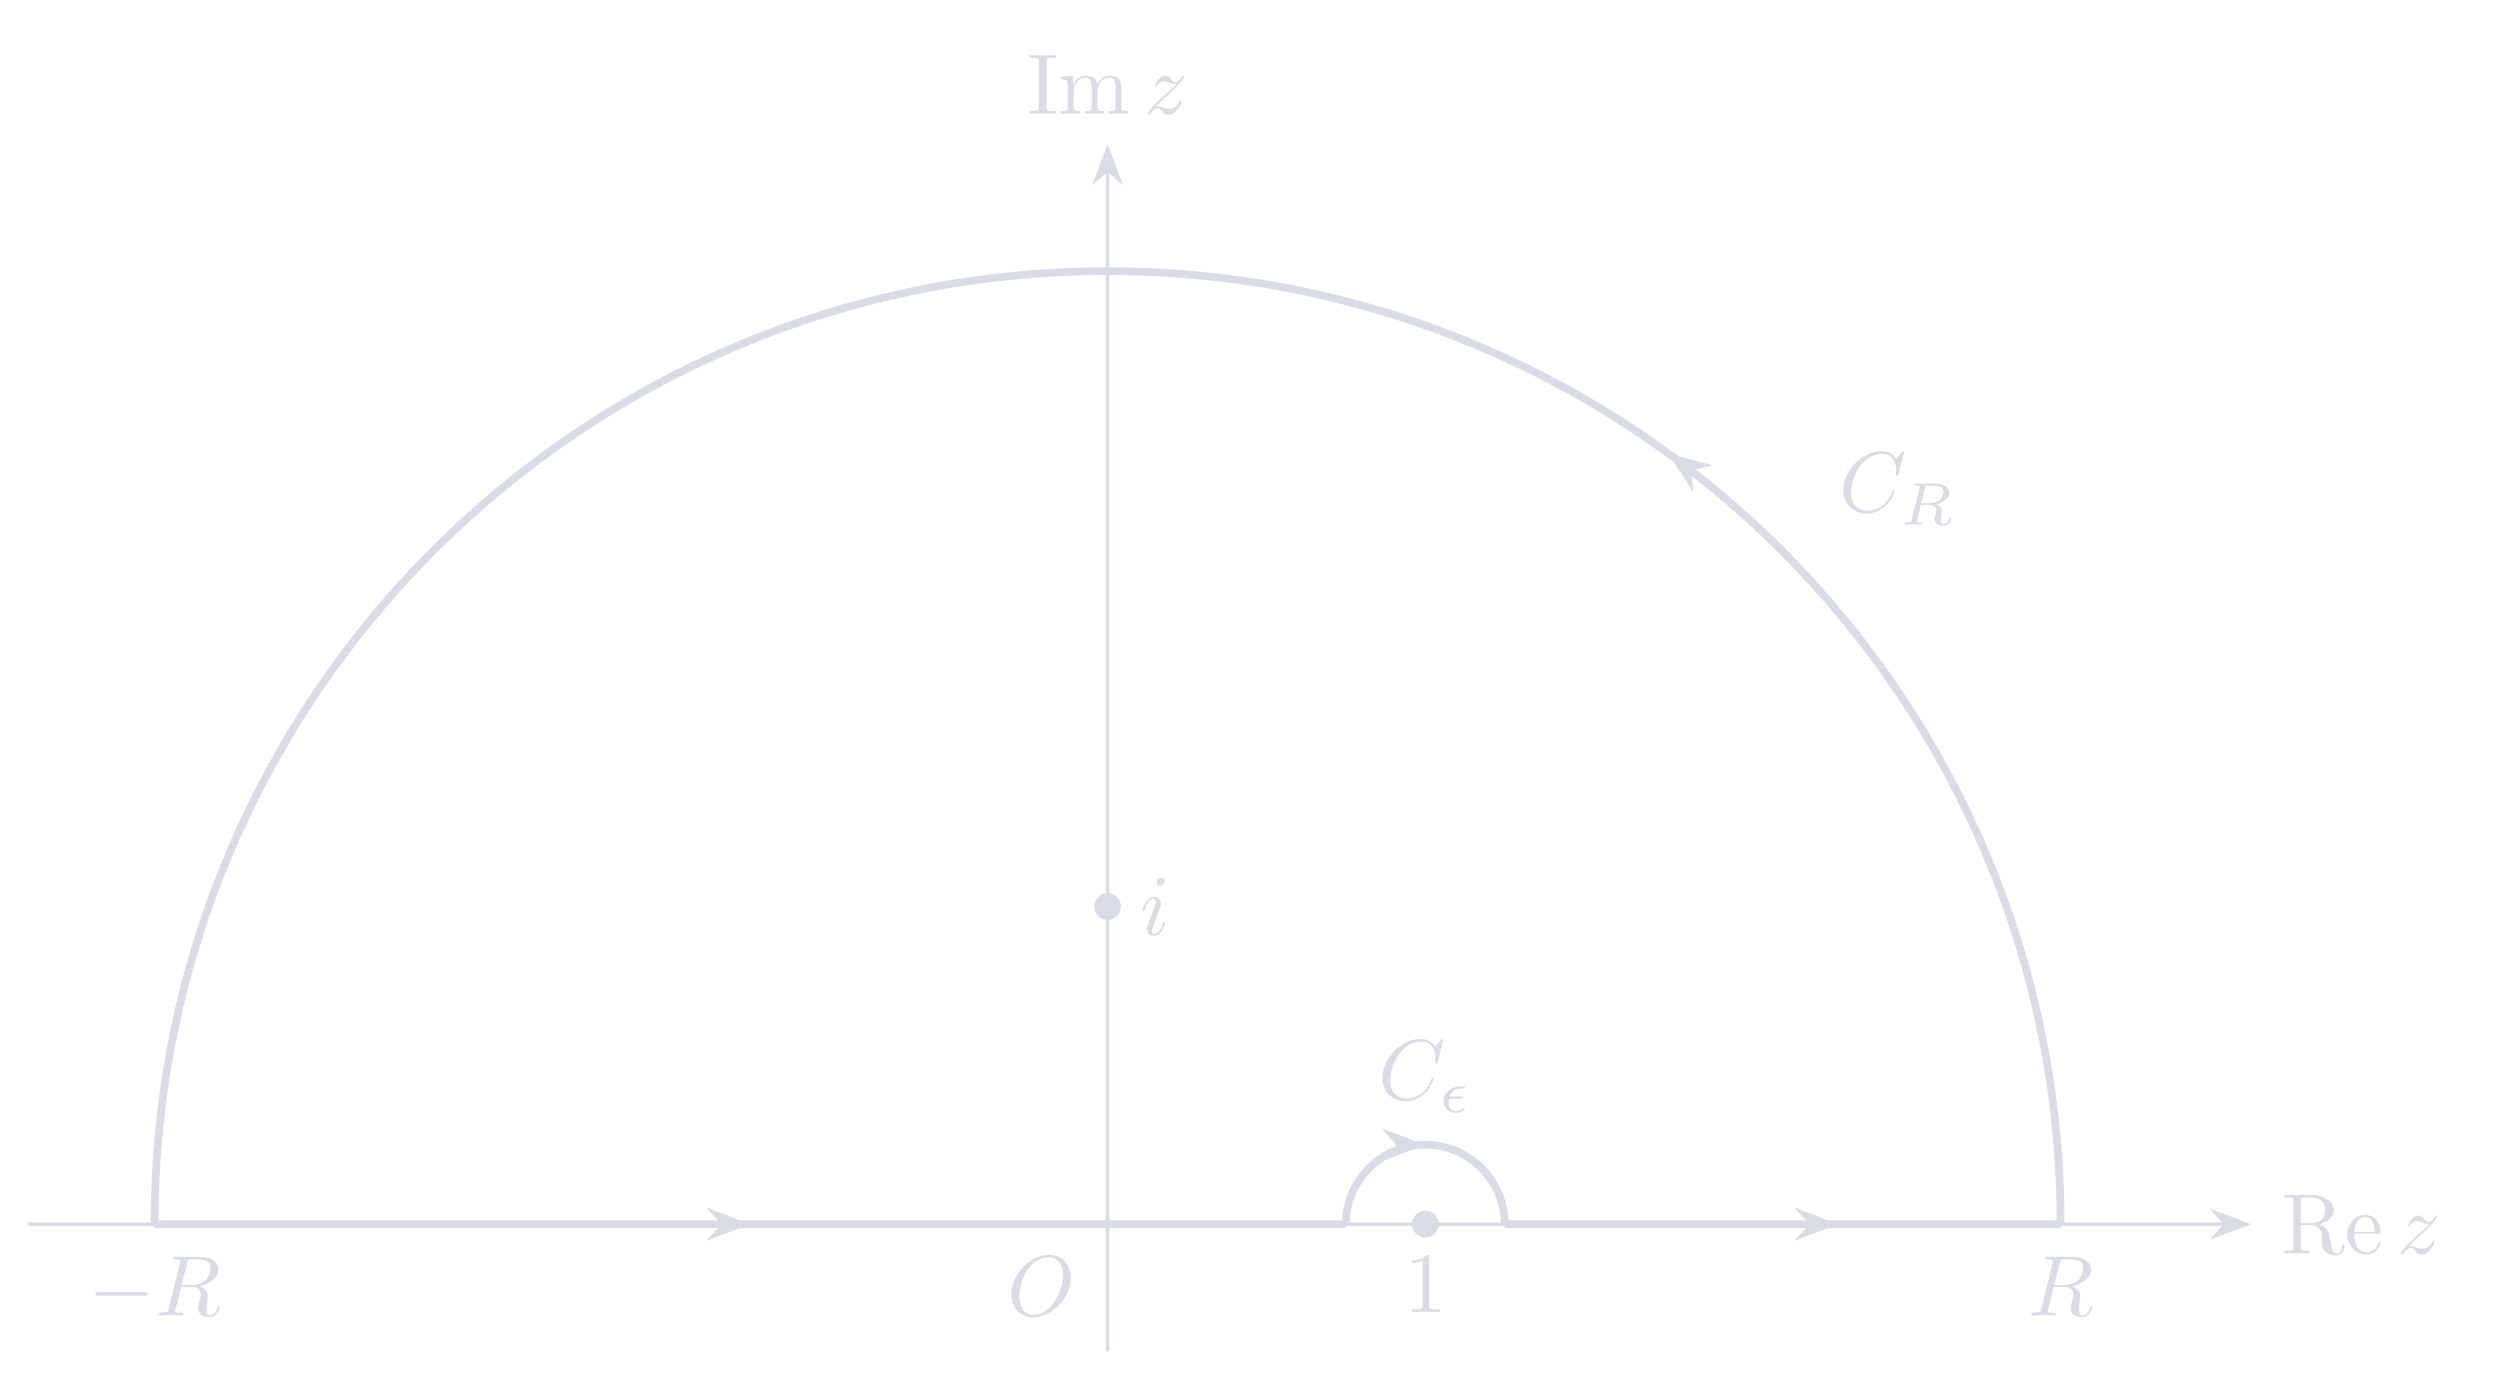
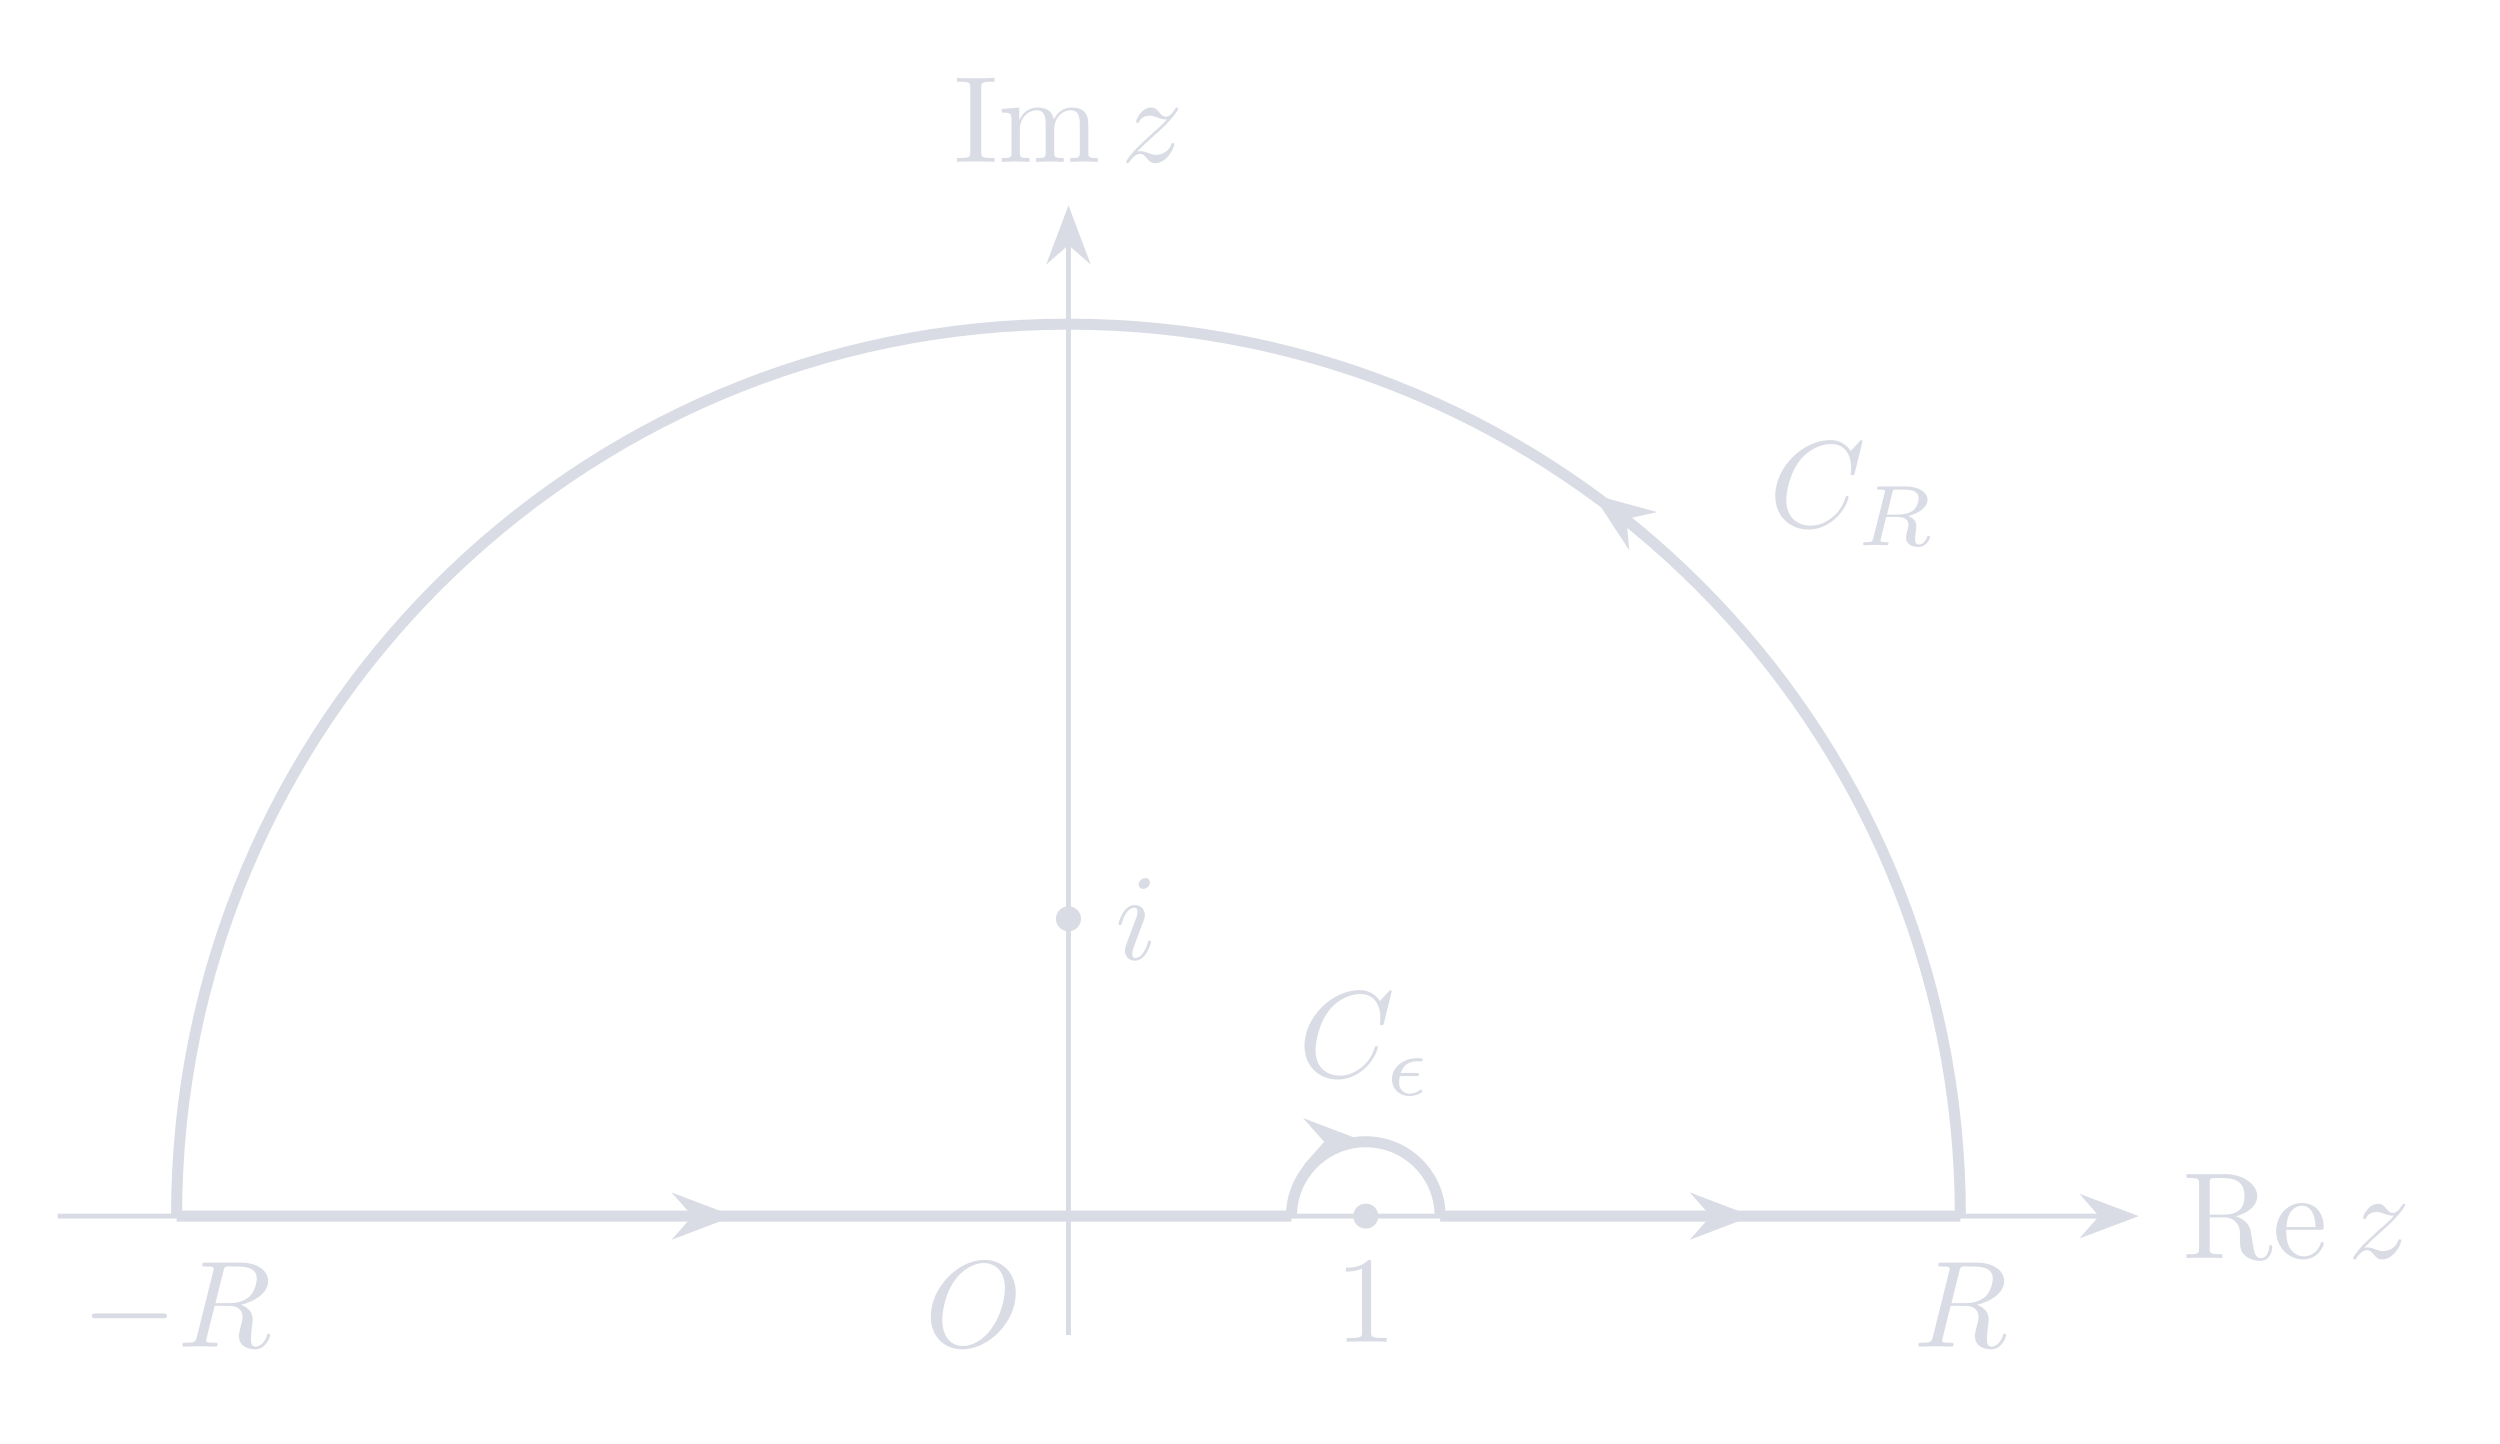
- <svg xmlns="http://www.w3.org/2000/svg" xmlns:xlink="http://www.w3.org/1999/xlink" width="405.25pt" height="223.80pt" viewBox="0 0 289.463 159.856">
+ <svg xmlns="http://www.w3.org/2000/svg" xmlns:xlink="http://www.w3.org/1999/xlink" width="281.89pt" height="162.78pt" viewBox="0 0 201.351 116.275">
  <defs>
    <g>
      <g id="glyph-0-0">
-         <path d="M 2.219 -3.516 L 2.219 -6.078 C 2.219 -6.312 2.219 -6.422 2.438 -6.453 C 2.547 -6.484 2.828 -6.484 3.031 -6.484 C 3.922 -6.484 5.031 -6.438 5.031 -5 C 5.031 -4.312 4.797 -3.516 3.328 -3.516 Z M 4.328 -3.375 C 5.281 -3.625 6.062 -4.219 6.062 -5 C 6.062 -5.953 4.922 -6.781 3.469 -6.781 L 0.344 -6.781 L 0.344 -6.484 L 0.594 -6.484 C 1.344 -6.484 1.375 -6.375 1.375 -6.016 L 1.375 -0.781 C 1.375 -0.422 1.344 -0.312 0.594 -0.312 L 0.344 -0.312 L 0.344 0 C 0.703 -0.031 1.406 -0.031 1.797 -0.031 C 2.188 -0.031 2.891 -0.031 3.25 0 L 3.25 -0.312 L 3.016 -0.312 C 2.25 -0.312 2.219 -0.422 2.219 -0.781 L 2.219 -3.297 L 3.375 -3.297 C 3.531 -3.297 3.938 -3.297 4.297 -2.953 C 4.672 -2.594 4.672 -2.281 4.672 -1.625 C 4.672 -0.969 4.672 -0.578 5.078 -0.203 C 5.484 0.156 6.031 0.219 6.328 0.219 C 7.109 0.219 7.281 -0.594 7.281 -0.875 C 7.281 -0.938 7.281 -1.047 7.141 -1.047 C 7.031 -1.047 7.031 -0.953 7.031 -0.891 C 6.969 -0.172 6.625 0 6.375 0 C 5.891 0 5.797 -0.5 5.672 -1.438 L 5.531 -2.219 C 5.359 -2.859 4.875 -3.188 4.328 -3.375 Z M 4.328 -3.375 " />
+         <path d="M 2.219 -3.5 L 2.219 -6.062 C 2.219 -6.297 2.219 -6.406 2.438 -6.438 C 2.531 -6.453 2.828 -6.453 3.016 -6.453 C 3.906 -6.453 5.016 -6.422 5.016 -4.984 C 5.016 -4.297 4.781 -3.5 3.312 -3.5 Z M 4.312 -3.375 C 5.266 -3.609 6.047 -4.203 6.047 -4.984 C 6.047 -5.938 4.906 -6.766 3.453 -6.766 L 0.344 -6.766 L 0.344 -6.453 L 0.578 -6.453 C 1.344 -6.453 1.359 -6.344 1.359 -6 L 1.359 -0.766 C 1.359 -0.422 1.344 -0.312 0.578 -0.312 L 0.344 -0.312 L 0.344 0 C 0.703 -0.031 1.406 -0.031 1.797 -0.031 C 2.172 -0.031 2.875 -0.031 3.234 0 L 3.234 -0.312 L 3 -0.312 C 2.234 -0.312 2.219 -0.422 2.219 -0.766 L 2.219 -3.281 L 3.359 -3.281 C 3.516 -3.281 3.938 -3.281 4.281 -2.938 C 4.656 -2.578 4.656 -2.281 4.656 -1.609 C 4.656 -0.969 4.656 -0.578 5.062 -0.203 C 5.469 0.156 6.016 0.219 6.312 0.219 C 7.078 0.219 7.25 -0.594 7.25 -0.875 C 7.25 -0.938 7.25 -1.047 7.125 -1.047 C 7.016 -1.047 7.016 -0.953 7 -0.875 C 6.938 -0.172 6.594 0 6.344 0 C 5.859 0 5.781 -0.5 5.641 -1.422 L 5.516 -2.219 C 5.344 -2.859 4.859 -3.188 4.312 -3.375 Z M 4.312 -3.375 " />
      </g>
      <g id="glyph-0-1">
-         <path d="M 1.109 -2.5 C 1.172 -3.984 2 -4.234 2.344 -4.234 C 3.375 -4.234 3.469 -2.891 3.469 -2.5 Z M 1.109 -2.297 L 3.875 -2.297 C 4.094 -2.297 4.125 -2.297 4.125 -2.5 C 4.125 -3.484 3.594 -4.453 2.344 -4.453 C 1.188 -4.453 0.281 -3.422 0.281 -2.188 C 0.281 -0.859 1.328 0.109 2.469 0.109 C 3.672 0.109 4.125 -1 4.125 -1.188 C 4.125 -1.281 4.047 -1.297 4 -1.297 C 3.906 -1.297 3.891 -1.25 3.859 -1.156 C 3.516 -0.141 2.625 -0.141 2.531 -0.141 C 2.031 -0.141 1.625 -0.438 1.406 -0.812 C 1.109 -1.281 1.109 -1.938 1.109 -2.297 Z M 1.109 -2.297 " />
+         <path d="M 1.109 -2.5 C 1.172 -3.969 2 -4.219 2.344 -4.219 C 3.359 -4.219 3.453 -2.875 3.453 -2.5 Z M 1.094 -2.281 L 3.859 -2.281 C 4.078 -2.281 4.109 -2.281 4.109 -2.5 C 4.109 -3.484 3.578 -4.438 2.344 -4.438 C 1.188 -4.438 0.281 -3.422 0.281 -2.172 C 0.281 -0.859 1.312 0.109 2.453 0.109 C 3.672 0.109 4.109 -0.984 4.109 -1.172 C 4.109 -1.281 4.031 -1.297 3.984 -1.297 C 3.891 -1.297 3.875 -1.234 3.859 -1.156 C 3.5 -0.141 2.609 -0.141 2.516 -0.141 C 2.016 -0.141 1.625 -0.438 1.391 -0.797 C 1.094 -1.281 1.094 -1.938 1.094 -2.281 Z M 1.094 -2.281 " />
      </g>
      <g id="glyph-0-2">
-         <path d="M 2.234 -6.016 C 2.234 -6.375 2.266 -6.484 3.047 -6.484 L 3.312 -6.484 L 3.312 -6.781 C 2.969 -6.75 2.172 -6.75 1.797 -6.75 C 1.406 -6.75 0.625 -6.75 0.281 -6.781 L 0.281 -6.484 L 0.531 -6.484 C 1.328 -6.484 1.344 -6.375 1.344 -6.016 L 1.344 -0.781 C 1.344 -0.422 1.328 -0.312 0.531 -0.312 L 0.281 -0.312 L 0.281 0 C 0.625 -0.031 1.406 -0.031 1.781 -0.031 C 2.172 -0.031 2.969 -0.031 3.312 0 L 3.312 -0.312 L 3.047 -0.312 C 2.266 -0.312 2.234 -0.422 2.234 -0.781 Z M 2.234 -6.016 " />
+         <path d="M 2.234 -6 C 2.234 -6.344 2.266 -6.453 3.047 -6.453 L 3.297 -6.453 L 3.297 -6.766 C 2.953 -6.734 2.172 -6.734 1.797 -6.734 C 1.406 -6.734 0.625 -6.734 0.281 -6.766 L 0.281 -6.453 L 0.531 -6.453 C 1.312 -6.453 1.344 -6.344 1.344 -6 L 1.344 -0.766 C 1.344 -0.422 1.312 -0.312 0.531 -0.312 L 0.281 -0.312 L 0.281 0 C 0.625 -0.031 1.406 -0.031 1.781 -0.031 C 2.172 -0.031 2.953 -0.031 3.297 0 L 3.297 -0.312 L 3.047 -0.312 C 2.266 -0.312 2.234 -0.422 2.234 -0.766 Z M 2.234 -6 " />
      </g>
      <g id="glyph-0-3">
-         <path d="M 1.094 -3.422 L 1.094 -0.75 C 1.094 -0.312 0.984 -0.312 0.312 -0.312 L 0.312 0 C 0.672 -0.016 1.172 -0.031 1.438 -0.031 C 1.703 -0.031 2.219 -0.016 2.547 0 L 2.547 -0.312 C 1.891 -0.312 1.781 -0.312 1.781 -0.75 L 1.781 -2.578 C 1.781 -3.625 2.484 -4.172 3.125 -4.172 C 3.75 -4.172 3.859 -3.641 3.859 -3.078 L 3.859 -0.75 C 3.859 -0.312 3.75 -0.312 3.078 -0.312 L 3.078 0 C 3.422 -0.016 3.938 -0.031 4.203 -0.031 C 4.469 -0.031 4.984 -0.016 5.312 0 L 5.312 -0.312 C 4.656 -0.312 4.547 -0.312 4.547 -0.75 L 4.547 -2.578 C 4.547 -3.625 5.25 -4.172 5.891 -4.172 C 6.516 -4.172 6.625 -3.641 6.625 -3.078 L 6.625 -0.75 C 6.625 -0.312 6.516 -0.312 5.844 -0.312 L 5.844 0 C 6.188 -0.016 6.703 -0.031 6.969 -0.031 C 7.219 -0.031 7.734 -0.016 8.078 0 L 8.078 -0.312 C 7.562 -0.312 7.312 -0.312 7.297 -0.609 L 7.297 -2.5 C 7.297 -3.359 7.297 -3.672 7 -4.031 C 6.859 -4.188 6.531 -4.391 5.953 -4.391 C 5.125 -4.391 4.688 -3.797 4.516 -3.422 C 4.375 -4.281 3.641 -4.391 3.188 -4.391 C 2.469 -4.391 2 -3.969 1.719 -3.344 L 1.719 -4.391 L 0.312 -4.281 L 0.312 -3.969 C 1.016 -3.969 1.094 -3.906 1.094 -3.422 Z M 1.094 -3.422 " />
+         <path d="M 1.094 -3.406 L 1.094 -0.75 C 1.094 -0.312 0.984 -0.312 0.312 -0.312 L 0.312 0 C 0.656 -0.016 1.172 -0.031 1.438 -0.031 C 1.688 -0.031 2.203 -0.016 2.547 0 L 2.547 -0.312 C 1.875 -0.312 1.766 -0.312 1.766 -0.75 L 1.766 -2.578 C 1.766 -3.609 2.484 -4.156 3.109 -4.156 C 3.734 -4.156 3.844 -3.625 3.844 -3.062 L 3.844 -0.75 C 3.844 -0.312 3.734 -0.312 3.078 -0.312 L 3.078 0 C 3.422 -0.016 3.922 -0.031 4.188 -0.031 C 4.453 -0.031 4.969 -0.016 5.297 0 L 5.297 -0.312 C 4.641 -0.312 4.531 -0.312 4.531 -0.75 L 4.531 -2.578 C 4.531 -3.609 5.234 -4.156 5.859 -4.156 C 6.484 -4.156 6.594 -3.625 6.594 -3.062 L 6.594 -0.75 C 6.594 -0.312 6.484 -0.312 5.828 -0.312 L 5.828 0 C 6.172 -0.016 6.672 -0.031 6.938 -0.031 C 7.203 -0.031 7.719 -0.016 8.047 0 L 8.047 -0.312 C 7.531 -0.312 7.297 -0.312 7.281 -0.609 L 7.281 -2.5 C 7.281 -3.344 7.281 -3.656 6.969 -4.016 C 6.828 -4.188 6.516 -4.375 5.938 -4.375 C 5.109 -4.375 4.672 -3.781 4.5 -3.406 C 4.359 -4.266 3.625 -4.375 3.188 -4.375 C 2.453 -4.375 1.984 -3.953 1.719 -3.344 L 1.719 -4.375 L 0.312 -4.266 L 0.312 -3.969 C 1.016 -3.969 1.094 -3.891 1.094 -3.406 Z M 1.094 -3.406 " />
      </g>
      <g id="glyph-0-4">
-         <path d="M 2.922 -6.359 C 2.922 -6.594 2.922 -6.625 2.688 -6.625 C 2.078 -5.984 1.203 -5.984 0.891 -5.984 L 0.891 -5.672 C 1.078 -5.672 1.672 -5.672 2.188 -5.938 L 2.188 -0.781 C 2.188 -0.422 2.156 -0.312 1.266 -0.312 L 0.938 -0.312 L 0.938 0 C 1.297 -0.031 2.156 -0.031 2.547 -0.031 C 2.953 -0.031 3.812 -0.031 4.156 0 L 4.156 -0.312 L 3.844 -0.312 C 2.953 -0.312 2.922 -0.422 2.922 -0.781 Z M 2.922 -6.359 " />
+         <path d="M 2.906 -6.344 C 2.906 -6.578 2.906 -6.594 2.688 -6.594 C 2.078 -5.969 1.203 -5.969 0.875 -5.969 L 0.875 -5.656 C 1.078 -5.656 1.672 -5.656 2.172 -5.906 L 2.172 -0.781 C 2.172 -0.422 2.156 -0.312 1.266 -0.312 L 0.938 -0.312 L 0.938 0 C 1.281 -0.031 2.156 -0.031 2.547 -0.031 C 2.938 -0.031 3.797 -0.031 4.156 0 L 4.156 -0.312 L 3.828 -0.312 C 2.938 -0.312 2.906 -0.422 2.906 -0.781 Z M 2.906 -6.344 " />
      </g>
      <g id="glyph-1-0">
-         <path d="M 1.328 -0.828 C 1.859 -1.406 2.141 -1.656 2.5 -1.953 C 2.5 -1.969 3.125 -2.5 3.484 -2.859 C 4.422 -3.781 4.641 -4.25 4.641 -4.297 C 4.641 -4.391 4.547 -4.391 4.531 -4.391 C 4.469 -4.391 4.438 -4.375 4.375 -4.281 C 4.078 -3.812 3.875 -3.641 3.641 -3.641 C 3.406 -3.641 3.281 -3.797 3.125 -3.969 C 2.938 -4.188 2.766 -4.391 2.438 -4.391 C 1.703 -4.391 1.25 -3.469 1.25 -3.266 C 1.25 -3.203 1.266 -3.156 1.359 -3.156 C 1.453 -3.156 1.469 -3.203 1.484 -3.266 C 1.672 -3.719 2.25 -3.734 2.328 -3.734 C 2.547 -3.734 2.734 -3.656 2.969 -3.578 C 3.359 -3.422 3.469 -3.422 3.734 -3.422 C 3.375 -3 2.531 -2.281 2.344 -2.125 L 1.453 -1.297 C 0.781 -0.625 0.422 -0.062 0.422 0.016 C 0.422 0.109 0.531 0.109 0.547 0.109 C 0.625 0.109 0.641 0.094 0.703 -0.016 C 0.938 -0.375 1.234 -0.641 1.547 -0.641 C 1.781 -0.641 1.875 -0.547 2.125 -0.266 C 2.297 -0.047 2.469 0.109 2.766 0.109 C 3.75 0.109 4.328 -1.156 4.328 -1.422 C 4.328 -1.469 4.281 -1.516 4.203 -1.516 C 4.109 -1.516 4.094 -1.453 4.062 -1.391 C 3.828 -0.75 3.203 -0.562 2.875 -0.562 C 2.672 -0.562 2.5 -0.609 2.281 -0.688 C 1.953 -0.812 1.797 -0.859 1.594 -0.859 C 1.562 -0.859 1.406 -0.859 1.328 -0.828 Z M 1.328 -0.828 " />
+         <path d="M 1.312 -0.828 C 1.859 -1.391 2.141 -1.641 2.5 -1.953 C 2.5 -1.969 3.109 -2.484 3.469 -2.844 C 4.406 -3.766 4.625 -4.234 4.625 -4.281 C 4.625 -4.375 4.531 -4.375 4.516 -4.375 C 4.453 -4.375 4.422 -4.359 4.375 -4.266 C 4.078 -3.797 3.859 -3.641 3.625 -3.641 C 3.391 -3.641 3.266 -3.781 3.125 -3.953 C 2.938 -4.188 2.766 -4.375 2.438 -4.375 C 1.688 -4.375 1.234 -3.453 1.234 -3.25 C 1.234 -3.203 1.266 -3.141 1.359 -3.141 C 1.453 -3.141 1.469 -3.188 1.484 -3.25 C 1.672 -3.703 2.25 -3.719 2.328 -3.719 C 2.531 -3.719 2.719 -3.641 2.953 -3.562 C 3.344 -3.422 3.453 -3.422 3.719 -3.422 C 3.359 -2.984 2.531 -2.281 2.344 -2.125 L 1.453 -1.281 C 0.766 -0.625 0.422 -0.062 0.422 0.016 C 0.422 0.109 0.531 0.109 0.547 0.109 C 0.625 0.109 0.641 0.094 0.703 -0.016 C 0.938 -0.359 1.234 -0.641 1.547 -0.641 C 1.766 -0.641 1.875 -0.547 2.125 -0.25 C 2.281 -0.047 2.469 0.109 2.75 0.109 C 3.734 0.109 4.312 -1.156 4.312 -1.422 C 4.312 -1.469 4.266 -1.516 4.188 -1.516 C 4.094 -1.516 4.078 -1.453 4.047 -1.391 C 3.828 -0.75 3.188 -0.562 2.859 -0.562 C 2.672 -0.562 2.484 -0.609 2.281 -0.688 C 1.938 -0.812 1.797 -0.859 1.578 -0.859 C 1.562 -0.859 1.406 -0.859 1.312 -0.828 Z M 1.312 -0.828 " />
      </g>
      <g id="glyph-1-1">
-         <path d="M 2.828 -6.219 C 2.828 -6.406 2.688 -6.562 2.453 -6.562 C 2.188 -6.562 1.922 -6.312 1.922 -6.047 C 1.922 -5.859 2.062 -5.688 2.297 -5.688 C 2.531 -5.688 2.828 -5.906 2.828 -6.219 Z M 2.062 -2.469 C 2.188 -2.766 2.188 -2.781 2.281 -3.047 C 2.359 -3.25 2.422 -3.391 2.422 -3.578 C 2.422 -4.031 2.094 -4.391 1.594 -4.391 C 0.672 -4.391 0.281 -2.953 0.281 -2.859 C 0.281 -2.766 0.391 -2.766 0.406 -2.766 C 0.5 -2.766 0.516 -2.781 0.562 -2.938 C 0.828 -3.875 1.234 -4.172 1.562 -4.172 C 1.656 -4.172 1.812 -4.172 1.812 -3.859 C 1.812 -3.641 1.75 -3.438 1.703 -3.344 C 1.625 -3.078 1.188 -1.922 1.031 -1.5 C 0.922 -1.25 0.797 -0.922 0.797 -0.703 C 0.797 -0.234 1.141 0.109 1.609 0.109 C 2.547 0.109 2.906 -1.328 2.906 -1.422 C 2.906 -1.516 2.828 -1.516 2.797 -1.516 C 2.688 -1.516 2.688 -1.484 2.641 -1.344 C 2.469 -0.719 2.141 -0.109 1.625 -0.109 C 1.453 -0.109 1.391 -0.203 1.391 -0.438 C 1.391 -0.688 1.453 -0.828 1.672 -1.438 Z M 2.062 -2.469 " />
+         <path d="M 2.812 -6.188 C 2.812 -6.391 2.672 -6.547 2.453 -6.547 C 2.172 -6.547 1.906 -6.297 1.906 -6.016 C 1.906 -5.828 2.047 -5.672 2.281 -5.672 C 2.516 -5.672 2.812 -5.891 2.812 -6.188 Z M 2.062 -2.469 C 2.172 -2.75 2.172 -2.781 2.281 -3.047 C 2.359 -3.234 2.406 -3.375 2.406 -3.562 C 2.406 -4.016 2.094 -4.375 1.594 -4.375 C 0.656 -4.375 0.281 -2.938 0.281 -2.859 C 0.281 -2.75 0.391 -2.75 0.406 -2.75 C 0.5 -2.75 0.516 -2.781 0.562 -2.938 C 0.828 -3.859 1.234 -4.156 1.562 -4.156 C 1.641 -4.156 1.812 -4.156 1.812 -3.844 C 1.812 -3.641 1.75 -3.422 1.703 -3.328 C 1.625 -3.078 1.172 -1.922 1.016 -1.5 C 0.922 -1.234 0.797 -0.906 0.797 -0.703 C 0.797 -0.234 1.125 0.109 1.609 0.109 C 2.531 0.109 2.906 -1.328 2.906 -1.422 C 2.906 -1.516 2.812 -1.516 2.781 -1.516 C 2.688 -1.516 2.688 -1.484 2.641 -1.344 C 2.453 -0.719 2.125 -0.109 1.625 -0.109 C 1.453 -0.109 1.391 -0.203 1.391 -0.438 C 1.391 -0.688 1.453 -0.828 1.672 -1.422 Z M 2.062 -2.469 " />
      </g>
      <g id="glyph-1-2">
-         <path d="M 7.547 -6.906 C 7.547 -6.938 7.531 -7 7.438 -7 C 7.406 -7 7.406 -7 7.297 -6.891 L 6.594 -6.125 C 6.516 -6.266 6.047 -7 4.953 -7 C 2.734 -7 0.5 -4.812 0.5 -2.5 C 0.5 -0.859 1.672 0.219 3.188 0.219 C 4.047 0.219 4.812 -0.172 5.344 -0.641 C 6.266 -1.453 6.422 -2.359 6.422 -2.391 C 6.422 -2.484 6.328 -2.484 6.312 -2.484 C 6.25 -2.484 6.203 -2.469 6.188 -2.391 C 6.094 -2.094 5.859 -1.391 5.172 -0.812 C 4.484 -0.266 3.859 -0.094 3.344 -0.094 C 2.453 -0.094 1.406 -0.609 1.406 -2.156 C 1.406 -2.719 1.609 -4.328 2.609 -5.5 C 3.203 -6.203 4.141 -6.703 5.031 -6.703 C 6.047 -6.703 6.625 -5.938 6.625 -4.781 C 6.625 -4.375 6.594 -4.375 6.594 -4.266 C 6.594 -4.172 6.703 -4.172 6.75 -4.172 C 6.875 -4.172 6.875 -4.188 6.922 -4.375 Z M 7.547 -6.906 " />
+         <path d="M 7.531 -6.891 C 7.531 -6.922 7.516 -6.984 7.422 -6.984 C 7.391 -6.984 7.375 -6.969 7.266 -6.859 L 6.578 -6.109 C 6.484 -6.234 6.031 -6.984 4.938 -6.984 C 2.719 -6.984 0.5 -4.797 0.5 -2.5 C 0.5 -0.859 1.672 0.219 3.188 0.219 C 4.047 0.219 4.797 -0.172 5.312 -0.641 C 6.234 -1.453 6.406 -2.344 6.406 -2.375 C 6.406 -2.484 6.312 -2.484 6.297 -2.484 C 6.234 -2.484 6.188 -2.453 6.156 -2.375 C 6.078 -2.094 5.844 -1.391 5.156 -0.812 C 4.484 -0.25 3.859 -0.094 3.344 -0.094 C 2.453 -0.094 1.391 -0.609 1.391 -2.156 C 1.391 -2.719 1.609 -4.312 2.594 -5.484 C 3.203 -6.188 4.125 -6.672 5.016 -6.672 C 6.016 -6.672 6.609 -5.906 6.609 -4.766 C 6.609 -4.375 6.578 -4.359 6.578 -4.266 C 6.578 -4.156 6.688 -4.156 6.719 -4.156 C 6.859 -4.156 6.859 -4.188 6.906 -4.359 Z M 7.531 -6.891 " />
      </g>
      <g id="glyph-1-3">
-         <path d="M 3.734 -6.109 C 3.781 -6.344 3.812 -6.438 4 -6.469 C 4.094 -6.484 4.406 -6.484 4.609 -6.484 C 5.312 -6.484 6.422 -6.484 6.422 -5.5 C 6.422 -5.156 6.266 -4.469 5.875 -4.078 C 5.609 -3.828 5.094 -3.516 4.188 -3.516 L 3.078 -3.516 Z M 5.156 -3.375 C 6.156 -3.594 7.344 -4.297 7.344 -5.297 C 7.344 -6.156 6.453 -6.781 5.141 -6.781 L 2.312 -6.781 C 2.109 -6.781 2.031 -6.781 2.031 -6.594 C 2.031 -6.484 2.109 -6.484 2.312 -6.484 C 2.328 -6.484 2.516 -6.484 2.688 -6.453 C 2.859 -6.438 2.953 -6.422 2.953 -6.297 C 2.953 -6.266 2.938 -6.234 2.906 -6.109 L 1.578 -0.781 C 1.484 -0.391 1.453 -0.312 0.672 -0.312 C 0.5 -0.312 0.406 -0.312 0.406 -0.109 C 0.406 0 0.531 0 0.547 0 C 0.828 0 1.516 -0.031 1.797 -0.031 C 2.078 -0.031 2.781 0 3.062 0 C 3.141 0 3.266 0 3.266 -0.203 C 3.266 -0.312 3.172 -0.312 2.984 -0.312 C 2.609 -0.312 2.328 -0.312 2.328 -0.484 C 2.328 -0.547 2.359 -0.594 2.359 -0.656 L 3.016 -3.297 L 4.203 -3.297 C 5.109 -3.297 5.281 -2.734 5.281 -2.391 C 5.281 -2.234 5.203 -1.922 5.141 -1.703 C 5.078 -1.422 4.984 -1.047 4.984 -0.859 C 4.984 0.219 6.188 0.219 6.312 0.219 C 7.156 0.219 7.5 -0.781 7.5 -0.922 C 7.5 -1.047 7.391 -1.047 7.391 -1.047 C 7.297 -1.047 7.281 -0.969 7.25 -0.906 C 7 -0.172 6.578 0 6.344 0 C 6.016 0 5.953 -0.219 5.953 -0.609 C 5.953 -0.922 6.016 -1.422 6.047 -1.734 C 6.078 -1.875 6.094 -2.062 6.094 -2.203 C 6.094 -2.969 5.422 -3.281 5.156 -3.375 Z M 5.156 -3.375 " />
+         <path d="M 3.719 -6.078 C 3.781 -6.312 3.797 -6.422 4 -6.453 C 4.078 -6.453 4.391 -6.453 4.594 -6.453 C 5.297 -6.453 6.406 -6.453 6.406 -5.484 C 6.406 -5.141 6.234 -4.453 5.859 -4.078 C 5.594 -3.812 5.078 -3.5 4.188 -3.5 L 3.078 -3.5 Z M 5.141 -3.375 C 6.141 -3.594 7.328 -4.281 7.328 -5.281 C 7.328 -6.125 6.422 -6.766 5.125 -6.766 L 2.312 -6.766 C 2.109 -6.766 2.016 -6.766 2.016 -6.562 C 2.016 -6.453 2.109 -6.453 2.297 -6.453 C 2.312 -6.453 2.5 -6.453 2.672 -6.438 C 2.859 -6.422 2.938 -6.406 2.938 -6.281 C 2.938 -6.234 2.938 -6.219 2.906 -6.094 L 1.578 -0.766 C 1.469 -0.391 1.453 -0.312 0.672 -0.312 C 0.5 -0.312 0.406 -0.312 0.406 -0.109 C 0.406 0 0.531 0 0.547 0 C 0.828 0 1.516 -0.031 1.797 -0.031 C 2.078 -0.031 2.781 0 3.047 0 C 3.125 0 3.25 0 3.25 -0.203 C 3.25 -0.312 3.156 -0.312 2.969 -0.312 C 2.609 -0.312 2.328 -0.312 2.328 -0.484 C 2.328 -0.547 2.344 -0.594 2.359 -0.656 L 3.016 -3.281 L 4.188 -3.281 C 5.094 -3.281 5.266 -2.719 5.266 -2.375 C 5.266 -2.234 5.188 -1.922 5.125 -1.688 C 5.062 -1.422 4.969 -1.047 4.969 -0.859 C 4.969 0.219 6.156 0.219 6.297 0.219 C 7.125 0.219 7.484 -0.781 7.484 -0.922 C 7.484 -1.047 7.375 -1.047 7.359 -1.047 C 7.266 -1.047 7.25 -0.969 7.234 -0.906 C 6.984 -0.172 6.562 0 6.328 0 C 6 0 5.938 -0.219 5.938 -0.609 C 5.938 -0.906 6 -1.422 6.031 -1.734 C 6.047 -1.875 6.078 -2.062 6.078 -2.203 C 6.078 -2.969 5.406 -3.266 5.141 -3.375 Z M 5.141 -3.375 " />
      </g>
      <g id="glyph-1-4">
-         <path d="M 7.359 -4.328 C 7.359 -5.938 6.297 -7 4.812 -7 C 2.672 -7 0.484 -4.75 0.484 -2.438 C 0.484 -0.781 1.594 0.219 3.031 0.219 C 5.141 0.219 7.359 -1.953 7.359 -4.328 Z M 3.094 -0.047 C 2.109 -0.047 1.406 -0.844 1.406 -2.156 C 1.406 -2.594 1.547 -4.047 2.312 -5.203 C 3 -6.234 3.969 -6.75 4.766 -6.75 C 5.578 -6.75 6.469 -6.203 6.469 -4.719 C 6.469 -4 6.203 -2.453 5.219 -1.234 C 4.734 -0.625 3.922 -0.047 3.094 -0.047 Z M 3.094 -0.047 " />
+         <path d="M 7.328 -4.312 C 7.328 -5.906 6.281 -6.984 4.797 -6.984 C 2.672 -6.984 0.484 -4.734 0.484 -2.422 C 0.484 -0.781 1.594 0.219 3.016 0.219 C 5.125 0.219 7.328 -1.953 7.328 -4.312 Z M 3.078 -0.047 C 2.094 -0.047 1.406 -0.844 1.406 -2.156 C 1.406 -2.578 1.547 -4.031 2.312 -5.188 C 2.984 -6.219 3.969 -6.734 4.75 -6.734 C 5.562 -6.734 6.453 -6.188 6.453 -4.703 C 6.453 -4 6.188 -2.453 5.203 -1.234 C 4.719 -0.625 3.906 -0.047 3.078 -0.047 Z M 3.078 -0.047 " />
      </g>
      <g id="glyph-2-0">
-         <path d="M 2.422 -1.562 C 2.531 -1.562 2.656 -1.562 2.656 -1.688 C 2.656 -1.812 2.562 -1.812 2.422 -1.812 L 1.188 -1.812 C 1.391 -2.438 1.844 -2.75 2.453 -2.75 L 2.719 -2.75 C 2.828 -2.75 2.969 -2.75 2.969 -2.875 C 2.969 -3 2.859 -3 2.734 -3 L 2.438 -3 C 1.516 -3 0.469 -2.344 0.469 -1.297 C 0.469 -0.484 1.094 0.062 1.891 0.062 C 2.109 0.062 2.406 0.031 2.766 -0.172 C 2.906 -0.25 2.922 -0.266 2.922 -0.312 C 2.922 -0.328 2.922 -0.453 2.812 -0.453 C 2.781 -0.453 2.781 -0.438 2.734 -0.422 C 2.484 -0.25 2.203 -0.125 1.906 -0.125 C 1.641 -0.125 1.062 -0.266 1.062 -1.062 C 1.062 -1.156 1.062 -1.297 1.125 -1.562 Z M 2.422 -1.562 " />
+         <path d="M 2.422 -1.547 C 2.531 -1.547 2.656 -1.547 2.656 -1.688 C 2.656 -1.797 2.547 -1.797 2.422 -1.797 L 1.172 -1.797 C 1.391 -2.438 1.844 -2.734 2.453 -2.734 L 2.719 -2.734 C 2.828 -2.734 2.953 -2.734 2.953 -2.875 C 2.953 -2.984 2.859 -2.984 2.719 -2.984 L 2.422 -2.984 C 1.5 -2.984 0.469 -2.344 0.469 -1.297 C 0.469 -0.484 1.094 0.062 1.891 0.062 C 2.109 0.062 2.391 0.031 2.766 -0.172 C 2.906 -0.25 2.906 -0.266 2.906 -0.312 C 2.906 -0.328 2.906 -0.453 2.812 -0.453 C 2.781 -0.453 2.766 -0.438 2.719 -0.422 C 2.484 -0.25 2.188 -0.125 1.906 -0.125 C 1.625 -0.125 1.047 -0.266 1.047 -1.047 C 1.047 -1.156 1.047 -1.297 1.109 -1.547 Z M 2.422 -1.547 " />
      </g>
      <g id="glyph-2-1">
-         <path d="M 2.875 -4.266 C 2.922 -4.453 2.938 -4.484 3.094 -4.5 L 3.531 -4.5 C 4.172 -4.5 4.984 -4.5 4.984 -3.781 C 4.984 -3.5 4.844 -3.062 4.516 -2.812 C 4.234 -2.594 3.797 -2.469 3.328 -2.469 L 2.422 -2.469 Z M 4.125 -2.359 C 4.953 -2.562 5.688 -3.062 5.688 -3.672 C 5.688 -4.281 4.984 -4.75 3.984 -4.75 L 1.844 -4.75 C 1.703 -4.75 1.625 -4.75 1.625 -4.594 C 1.625 -4.5 1.703 -4.5 1.844 -4.5 C 1.844 -4.5 1.984 -4.5 2.109 -4.484 C 2.25 -4.469 2.266 -4.453 2.266 -4.391 C 2.266 -4.375 2.266 -4.344 2.234 -4.234 L 1.312 -0.547 C 1.266 -0.312 1.25 -0.25 0.703 -0.25 C 0.578 -0.25 0.5 -0.25 0.5 -0.109 C 0.5 -0.031 0.547 0 0.609 0 C 0.734 0 0.891 -0.016 1.031 -0.016 C 1.172 -0.016 1.375 -0.031 1.5 -0.031 C 1.641 -0.031 1.797 -0.016 1.938 -0.016 C 2.094 -0.016 2.266 0 2.406 0 C 2.438 0 2.547 0 2.547 -0.141 C 2.547 -0.25 2.484 -0.25 2.328 -0.25 C 2.219 -0.25 2.188 -0.25 2.062 -0.266 C 1.906 -0.281 1.906 -0.297 1.906 -0.375 C 1.906 -0.375 1.906 -0.422 1.938 -0.516 L 2.375 -2.281 L 3.312 -2.281 C 3.922 -2.281 4.172 -1.984 4.172 -1.656 C 4.172 -1.562 4.109 -1.328 4.078 -1.172 C 3.984 -0.844 3.969 -0.75 3.969 -0.625 C 3.969 -0.078 4.469 0.141 4.984 0.141 C 5.625 0.141 5.906 -0.547 5.906 -0.672 C 5.906 -0.688 5.891 -0.766 5.781 -0.766 C 5.688 -0.766 5.688 -0.719 5.656 -0.641 C 5.562 -0.344 5.312 -0.062 5.016 -0.062 C 4.828 -0.062 4.703 -0.125 4.703 -0.5 C 4.703 -0.688 4.734 -1.047 4.766 -1.234 C 4.797 -1.422 4.797 -1.484 4.797 -1.562 C 4.797 -1.641 4.797 -1.859 4.609 -2.078 C 4.469 -2.219 4.281 -2.312 4.125 -2.359 Z M 4.125 -2.359 " />
+         <path d="M 2.859 -4.25 C 2.906 -4.453 2.922 -4.469 3.078 -4.484 L 3.531 -4.484 C 4.172 -4.484 4.969 -4.484 4.969 -3.781 C 4.969 -3.484 4.828 -3.047 4.516 -2.797 C 4.219 -2.578 3.797 -2.469 3.312 -2.469 L 2.422 -2.469 Z M 4.125 -2.359 C 4.953 -2.547 5.688 -3.047 5.688 -3.672 C 5.688 -4.266 4.969 -4.734 3.969 -4.734 L 1.844 -4.734 C 1.703 -4.734 1.609 -4.734 1.609 -4.578 C 1.609 -4.484 1.703 -4.484 1.844 -4.484 C 1.844 -4.484 1.984 -4.484 2.109 -4.469 C 2.25 -4.453 2.266 -4.453 2.266 -4.375 C 2.266 -4.359 2.266 -4.328 2.234 -4.219 L 1.312 -0.547 C 1.25 -0.312 1.234 -0.25 0.703 -0.25 C 0.578 -0.25 0.5 -0.25 0.5 -0.109 C 0.5 -0.031 0.547 0 0.609 0 C 0.734 0 0.891 -0.016 1.031 -0.016 C 1.172 -0.016 1.359 -0.031 1.484 -0.031 C 1.625 -0.031 1.797 -0.016 1.938 -0.016 C 2.078 -0.016 2.25 0 2.406 0 C 2.438 0 2.547 0 2.547 -0.141 C 2.547 -0.25 2.484 -0.25 2.312 -0.25 C 2.203 -0.25 2.172 -0.25 2.047 -0.266 C 1.906 -0.281 1.906 -0.297 1.906 -0.375 C 1.906 -0.375 1.906 -0.422 1.922 -0.516 L 2.359 -2.281 L 3.312 -2.281 C 3.906 -2.281 4.156 -1.984 4.156 -1.656 C 4.156 -1.562 4.094 -1.328 4.062 -1.172 C 3.984 -0.844 3.953 -0.75 3.953 -0.625 C 3.953 -0.078 4.453 0.141 4.969 0.141 C 5.609 0.141 5.891 -0.547 5.891 -0.672 C 5.891 -0.688 5.875 -0.766 5.766 -0.766 C 5.688 -0.766 5.672 -0.719 5.641 -0.641 C 5.547 -0.344 5.297 -0.062 5 -0.062 C 4.828 -0.062 4.688 -0.125 4.688 -0.5 C 4.688 -0.688 4.734 -1.047 4.766 -1.234 C 4.781 -1.422 4.781 -1.484 4.781 -1.547 C 4.781 -1.641 4.781 -1.859 4.594 -2.062 C 4.453 -2.219 4.281 -2.297 4.125 -2.359 Z M 4.125 -2.359 " />
      </g>
      <g id="glyph-3-0">
-         <path d="M 6.547 -2.281 C 6.719 -2.281 6.891 -2.281 6.891 -2.484 C 6.891 -2.688 6.719 -2.688 6.547 -2.688 L 1.172 -2.688 C 1 -2.688 0.828 -2.688 0.828 -2.484 C 0.828 -2.281 1 -2.281 1.172 -2.281 Z M 6.547 -2.281 " />
+         <path d="M 6.531 -2.281 C 6.703 -2.281 6.875 -2.281 6.875 -2.484 C 6.875 -2.672 6.703 -2.672 6.531 -2.672 L 1.172 -2.672 C 1 -2.672 0.828 -2.672 0.828 -2.484 C 0.828 -2.281 1 -2.281 1.172 -2.281 Z M 6.531 -2.281 " />
      </g>
    </g>
  </defs>
-   <path fill="none" stroke-width="0.399" stroke-linecap="butt" stroke-linejoin="miter" stroke="#d9dce4" stroke-opacity="1" stroke-miterlimit="10" d="M -125.293 -0.001 L 129.6 -0.001 " transform="matrix(0.998148, 0, 0, -0.998148, 128.2411, 141.7413)" />
-   <path fill-rule="nonzero" fill="#d9dce4" fill-opacity="1" stroke-width="0.399" stroke-linecap="butt" stroke-linejoin="miter" stroke="#d9dce4" stroke-opacity="1" stroke-miterlimit="10" d="M 4.216 -0.001 L 0.643 1.345 L 1.817 -0.001 L 0.643 -1.347 Z M 4.216 -0.001 " transform="matrix(0.998148, 0, 0, -0.998148, 255.8858, 141.7413)" />
+   <path fill="none" stroke-width="0.399" stroke-linecap="butt" stroke-linejoin="miter" stroke="#d9dce4" stroke-opacity="1" stroke-miterlimit="10" d="M -81.922 -0.001 L 83.679 -0.001 " transform="matrix(0.993803, 0, 0, -0.993803, 86.05466, 97.94827)" />
+   <path fill-rule="nonzero" fill="#d9dce4" fill-opacity="1" stroke-width="0.399" stroke-linecap="butt" stroke-linejoin="miter" stroke="#d9dce4" stroke-opacity="1" stroke-miterlimit="10" d="M 4.215 -0.001 L 0.642 1.347 L 1.817 -0.001 L 0.642 -1.345 Z M 4.215 -0.001 " transform="matrix(0.993803, 0, 0, -0.993803, 167.5067, 97.94827)" />
  <g fill="#d9dce4" fill-opacity="1">
-     <use xlink:href="#glyph-0-0" x="264.171" y="145.139" />
-     <use xlink:href="#glyph-0-1" x="271.491" y="145.139" />
+     <use xlink:href="#glyph-0-0" x="175.756" y="101.331" />
+     <use xlink:href="#glyph-0-1" x="183.044" y="101.331" />
  </g>
  <g fill="#d9dce4" fill-opacity="1">
-     <use xlink:href="#glyph-1-0" x="277.568" y="145.139" />
+     <use xlink:href="#glyph-1-0" x="189.095" y="101.331" />
  </g>
-   <path fill="none" stroke-width="0.399" stroke-linecap="butt" stroke-linejoin="miter" stroke="#d9dce4" stroke-opacity="1" stroke-miterlimit="10" d="M 0.001 -14.739 L 0.001 122.229 " transform="matrix(0.998148, 0, 0, -0.998148, 128.2411, 141.7413)" />
-   <path fill-rule="nonzero" fill="#d9dce4" fill-opacity="1" stroke-width="0.399" stroke-linecap="butt" stroke-linejoin="miter" stroke="#d9dce4" stroke-opacity="1" stroke-miterlimit="10" d="M 4.215 -0.001 L 0.642 1.345 L 1.816 -0.001 L 0.642 -1.347 Z M 4.215 -0.001 " transform="matrix(0, -0.998148, -0.998148, 0, 128.2411, 21.45363)" />
+   <path fill="none" stroke-width="0.399" stroke-linecap="butt" stroke-linejoin="miter" stroke="#d9dce4" stroke-opacity="1" stroke-miterlimit="10" d="M 0 -9.639 L 0 78.859 " transform="matrix(0.993803, 0, 0, -0.993803, 86.05466, 97.94827)" />
+   <path fill-rule="nonzero" fill="#d9dce4" fill-opacity="1" stroke-width="0.399" stroke-linecap="butt" stroke-linejoin="miter" stroke="#d9dce4" stroke-opacity="1" stroke-miterlimit="10" d="M 4.214 -0 L 0.645 1.344 L 1.816 -0 L 0.645 -1.344 Z M 4.214 -0 " transform="matrix(0, -0.993803, -0.993803, 0, 86.05466, 21.28567)" />
  <g fill="#d9dce4" fill-opacity="1">
-     <use xlink:href="#glyph-0-2" x="118.943" y="13.169" />
-     <use xlink:href="#glyph-0-3" x="122.534" y="13.169" />
+     <use xlink:href="#glyph-0-2" x="76.797" y="13.036" />
+     <use xlink:href="#glyph-0-3" x="80.373" y="13.036" />
  </g>
  <g fill="#d9dce4" fill-opacity="1">
-     <use xlink:href="#glyph-1-0" x="132.478" y="13.169" />
+     <use xlink:href="#glyph-1-0" x="90.273" y="13.036" />
  </g>
-   <path fill="none" stroke-width="0.897" stroke-linecap="butt" stroke-linejoin="miter" stroke="#d9dce4" stroke-opacity="1" stroke-miterlimit="10" d="M -110.551 -0.001 L 27.638 -0.001 " transform="matrix(0.998148, 0, 0, -0.998148, 128.2411, 141.7413)" />
-   <path fill-rule="nonzero" fill="#d9dce4" fill-opacity="1" stroke-width="0.841" stroke-linecap="butt" stroke-linejoin="miter" stroke="#d9dce4" stroke-opacity="1" stroke-miterlimit="10" d="M 3.783 -0.001 L 1.356 0.923 L 2.174 -0.001 L 1.356 -0.924 Z M 3.783 -0.001 " transform="matrix(0.998148, 0, 0, -0.998148, 81.88838, 141.7413)" />
-   <path fill="none" stroke-width="0.897" stroke-linecap="butt" stroke-linejoin="miter" stroke="#d9dce4" stroke-opacity="1" stroke-miterlimit="10" d="M 27.638 -0.001 C 27.638 5.087 31.763 9.212 36.851 9.212 C 41.938 9.212 46.063 5.087 46.063 -0.001 " transform="matrix(0.998148, 0, 0, -0.998148, 128.2411, 141.7413)" />
-   <path fill-rule="nonzero" fill="#d9dce4" fill-opacity="1" stroke-width="0.841" stroke-linecap="butt" stroke-linejoin="miter" stroke="#d9dce4" stroke-opacity="1" stroke-miterlimit="10" d="M 3.784 -0.001 L 1.358 0.924 L 2.176 0 L 1.357 -0.923 Z M 3.784 -0.001 " transform="matrix(0.998128, -0.000459148, -0.000459148, -0.998128, 160.0472, 132.548)" />
-   <path fill="none" stroke-width="0.897" stroke-linecap="butt" stroke-linejoin="miter" stroke="#d9dce4" stroke-opacity="1" stroke-miterlimit="10" d="M 46.063 -0.001 L 110.553 -0.001 " transform="matrix(0.998148, 0, 0, -0.998148, 128.2411, 141.7413)" />
-   <path fill-rule="nonzero" fill="#d9dce4" fill-opacity="1" stroke-width="0.841" stroke-linecap="butt" stroke-linejoin="miter" stroke="#d9dce4" stroke-opacity="1" stroke-miterlimit="10" d="M 3.786 -0.001 L 1.356 0.923 L 2.174 -0.001 L 1.356 -0.924 Z M 3.786 -0.001 " transform="matrix(0.998148, 0, 0, -0.998148, 207.8695, 141.7413)" />
-   <path fill="none" stroke-width="0.897" stroke-linecap="butt" stroke-linejoin="miter" stroke="#d9dce4" stroke-opacity="1" stroke-miterlimit="10" d="M 110.553 -0.001 C 110.553 61.058 61.056 110.552 0.001 110.552 C -61.057 110.552 -110.551 61.058 -110.551 -0.001 " transform="matrix(0.998148, 0, 0, -0.998148, 128.2411, 141.7413)" />
-   <path fill-rule="nonzero" fill="#d9dce4" fill-opacity="1" stroke-width="0.841" stroke-linecap="butt" stroke-linejoin="miter" stroke="#d9dce4" stroke-opacity="1" stroke-miterlimit="10" d="M 3.784 -0.002 L 1.358 0.924 L 2.176 -0.001 L 1.358 -0.925 Z M 3.784 -0.002 " transform="matrix(-0.807053, -0.58729, -0.58729, 0.807053, 197.1233, 55.38407)" />
-   <path fill-rule="nonzero" fill="#d9dce4" fill-opacity="1" d="M 166.574 141.742 C 166.574 140.883 165.879 140.191 165.023 140.191 C 164.168 140.191 163.473 140.883 163.473 141.742 C 163.473 142.598 164.168 143.293 165.023 143.293 C 165.879 143.293 166.574 142.598 166.574 141.742 Z M 166.574 141.742 " />
-   <path fill-rule="nonzero" fill="#d9dce4" fill-opacity="1" d="M 129.793 104.957 C 129.793 104.102 129.098 103.406 128.242 103.406 C 127.383 103.406 126.691 104.102 126.691 104.957 C 126.691 105.816 127.383 106.512 128.242 106.512 C 129.098 106.512 129.793 105.816 129.793 104.957 Z M 129.793 104.957 " />
+   <path fill="none" stroke-width="0.897" stroke-linecap="butt" stroke-linejoin="miter" stroke="#d9dce4" stroke-opacity="1" stroke-miterlimit="10" d="M -72.284 -0.001 L 18.073 -0.001 " transform="matrix(0.993803, 0, 0, -0.993803, 86.05466, 97.94827)" />
+   <path fill-rule="nonzero" fill="#d9dce4" fill-opacity="1" stroke-width="0.841" stroke-linecap="butt" stroke-linejoin="miter" stroke="#d9dce4" stroke-opacity="1" stroke-miterlimit="10" d="M 3.784 -0.001 L 1.359 0.923 L 2.176 -0.001 L 1.359 -0.925 Z M 3.784 -0.001 " transform="matrix(0.993803, 0, 0, -0.993803, 54.16527, 97.94827)" />
+   <path fill="none" stroke-width="0.897" stroke-linecap="butt" stroke-linejoin="miter" stroke="#d9dce4" stroke-opacity="1" stroke-miterlimit="10" d="M 18.073 -0.001 C 18.073 3.328 20.769 6.025 24.095 6.025 C 27.42 6.025 30.12 3.328 30.12 -0.001 " transform="matrix(0.993803, 0, 0, -0.993803, 86.05466, 97.94827)" />
+   <path fill-rule="nonzero" fill="#d9dce4" fill-opacity="1" stroke-width="0.841" stroke-linecap="butt" stroke-linejoin="miter" stroke="#d9dce4" stroke-opacity="1" stroke-miterlimit="10" d="M 3.784 -0.002 L 1.356 0.924 L 2.176 -0 L 1.358 -0.923 Z M 3.784 -0.002 " transform="matrix(0.993784, -0.000914299, -0.000914299, -0.993784, 105.0442, 91.96647)" />
+   <path fill="none" stroke-width="0.897" stroke-linecap="butt" stroke-linejoin="miter" stroke="#d9dce4" stroke-opacity="1" stroke-miterlimit="10" d="M 30.12 -0.001 L 72.284 -0.001 " transform="matrix(0.993803, 0, 0, -0.993803, 86.05466, 97.94827)" />
+   <path fill-rule="nonzero" fill="#d9dce4" fill-opacity="1" stroke-width="0.841" stroke-linecap="butt" stroke-linejoin="miter" stroke="#d9dce4" stroke-opacity="1" stroke-miterlimit="10" d="M 3.785 -0.001 L 1.356 0.923 L 2.174 -0.001 L 1.356 -0.925 Z M 3.785 -0.001 " transform="matrix(0.993803, 0, 0, -0.993803, 136.1794, 97.94827)" />
+   <path fill="none" stroke-width="0.897" stroke-linecap="butt" stroke-linejoin="miter" stroke="#d9dce4" stroke-opacity="1" stroke-miterlimit="10" d="M 72.284 -0.001 C 72.284 39.922 39.923 72.287 0 72.287 C -39.923 72.287 -72.284 39.922 -72.284 -0.001 " transform="matrix(0.993803, 0, 0, -0.993803, 86.05466, 97.94827)" />
+   <path fill-rule="nonzero" fill="#d9dce4" fill-opacity="1" stroke-width="0.841" stroke-linecap="butt" stroke-linejoin="miter" stroke="#d9dce4" stroke-opacity="1" stroke-miterlimit="10" d="M 3.784 0.002 L 1.358 0.924 L 2.175 0.002 L 1.357 -0.924 Z M 3.784 0.002 " transform="matrix(-0.80352, -0.584764, -0.584764, 0.80352, 132.284, 42.73884)" />
+   <path fill-rule="nonzero" fill="#d9dce4" fill-opacity="1" d="M 111.012 97.949 C 111.012 97.391 110.559 96.938 110 96.938 C 109.441 96.938 108.992 97.391 108.992 97.949 C 108.992 98.508 109.441 98.957 110 98.957 C 110.559 98.957 111.012 98.508 111.012 97.949 Z M 111.012 97.949 " />
+   <path fill-rule="nonzero" fill="#d9dce4" fill-opacity="1" d="M 87.066 74.004 C 87.066 73.445 86.613 72.992 86.055 72.992 C 85.496 72.992 85.043 73.445 85.043 74.004 C 85.043 74.559 85.496 75.012 86.055 75.012 C 86.613 75.012 87.066 74.559 87.066 74.004 Z M 87.066 74.004 " />
  <g fill="#d9dce4" fill-opacity="1">
-     <use xlink:href="#glyph-1-1" x="132.003" y="108.238" />
+     <use xlink:href="#glyph-1-1" x="89.8" y="77.268" />
  </g>
  <g fill="#d9dce4" fill-opacity="1">
-     <use xlink:href="#glyph-0-4" x="162.537" y="151.911" />
+     <use xlink:href="#glyph-0-4" x="107.525" y="108.074" />
  </g>
  <g fill="#d9dce4" fill-opacity="1">
-     <use xlink:href="#glyph-1-2" x="159.564" y="127.292" />
+     <use xlink:href="#glyph-1-2" x="104.564" y="86.731" />
  </g>
  <g fill="#d9dce4" fill-opacity="1">
-     <use xlink:href="#glyph-2-0" x="166.672" y="128.784" />
+     <use xlink:href="#glyph-2-0" x="111.641" y="88.216" />
  </g>
  <g fill="#d9dce4" fill-opacity="1">
-     <use xlink:href="#glyph-3-0" x="10.214" y="152.299" />
+     <use xlink:href="#glyph-3-0" x="6.571" y="108.459" />
  </g>
  <g fill="#d9dce4" fill-opacity="1">
-     <use xlink:href="#glyph-1-3" x="17.949" y="152.299" />
+     <use xlink:href="#glyph-1-3" x="14.272" y="108.459" />
  </g>
  <g fill="#d9dce4" fill-opacity="1">
-     <use xlink:href="#glyph-1-3" x="234.774" y="152.299" />
+     <use xlink:href="#glyph-1-3" x="154.093" y="108.459" />
  </g>
  <g fill="#d9dce4" fill-opacity="1">
-     <use xlink:href="#glyph-1-2" x="212.924" y="59.245" />
+     <use xlink:href="#glyph-1-2" x="142.48" y="42.432" />
  </g>
  <g fill="#d9dce4" fill-opacity="1">
-     <use xlink:href="#glyph-2-1" x="220.032" y="60.737" />
+     <use xlink:href="#glyph-2-1" x="149.557" y="43.917" />
  </g>
  <g fill="#d9dce4" fill-opacity="1">
-     <use xlink:href="#glyph-1-4" x="116.618" y="152.299" />
+     <use xlink:href="#glyph-1-4" x="74.482" y="108.459" />
  </g>
</svg>
